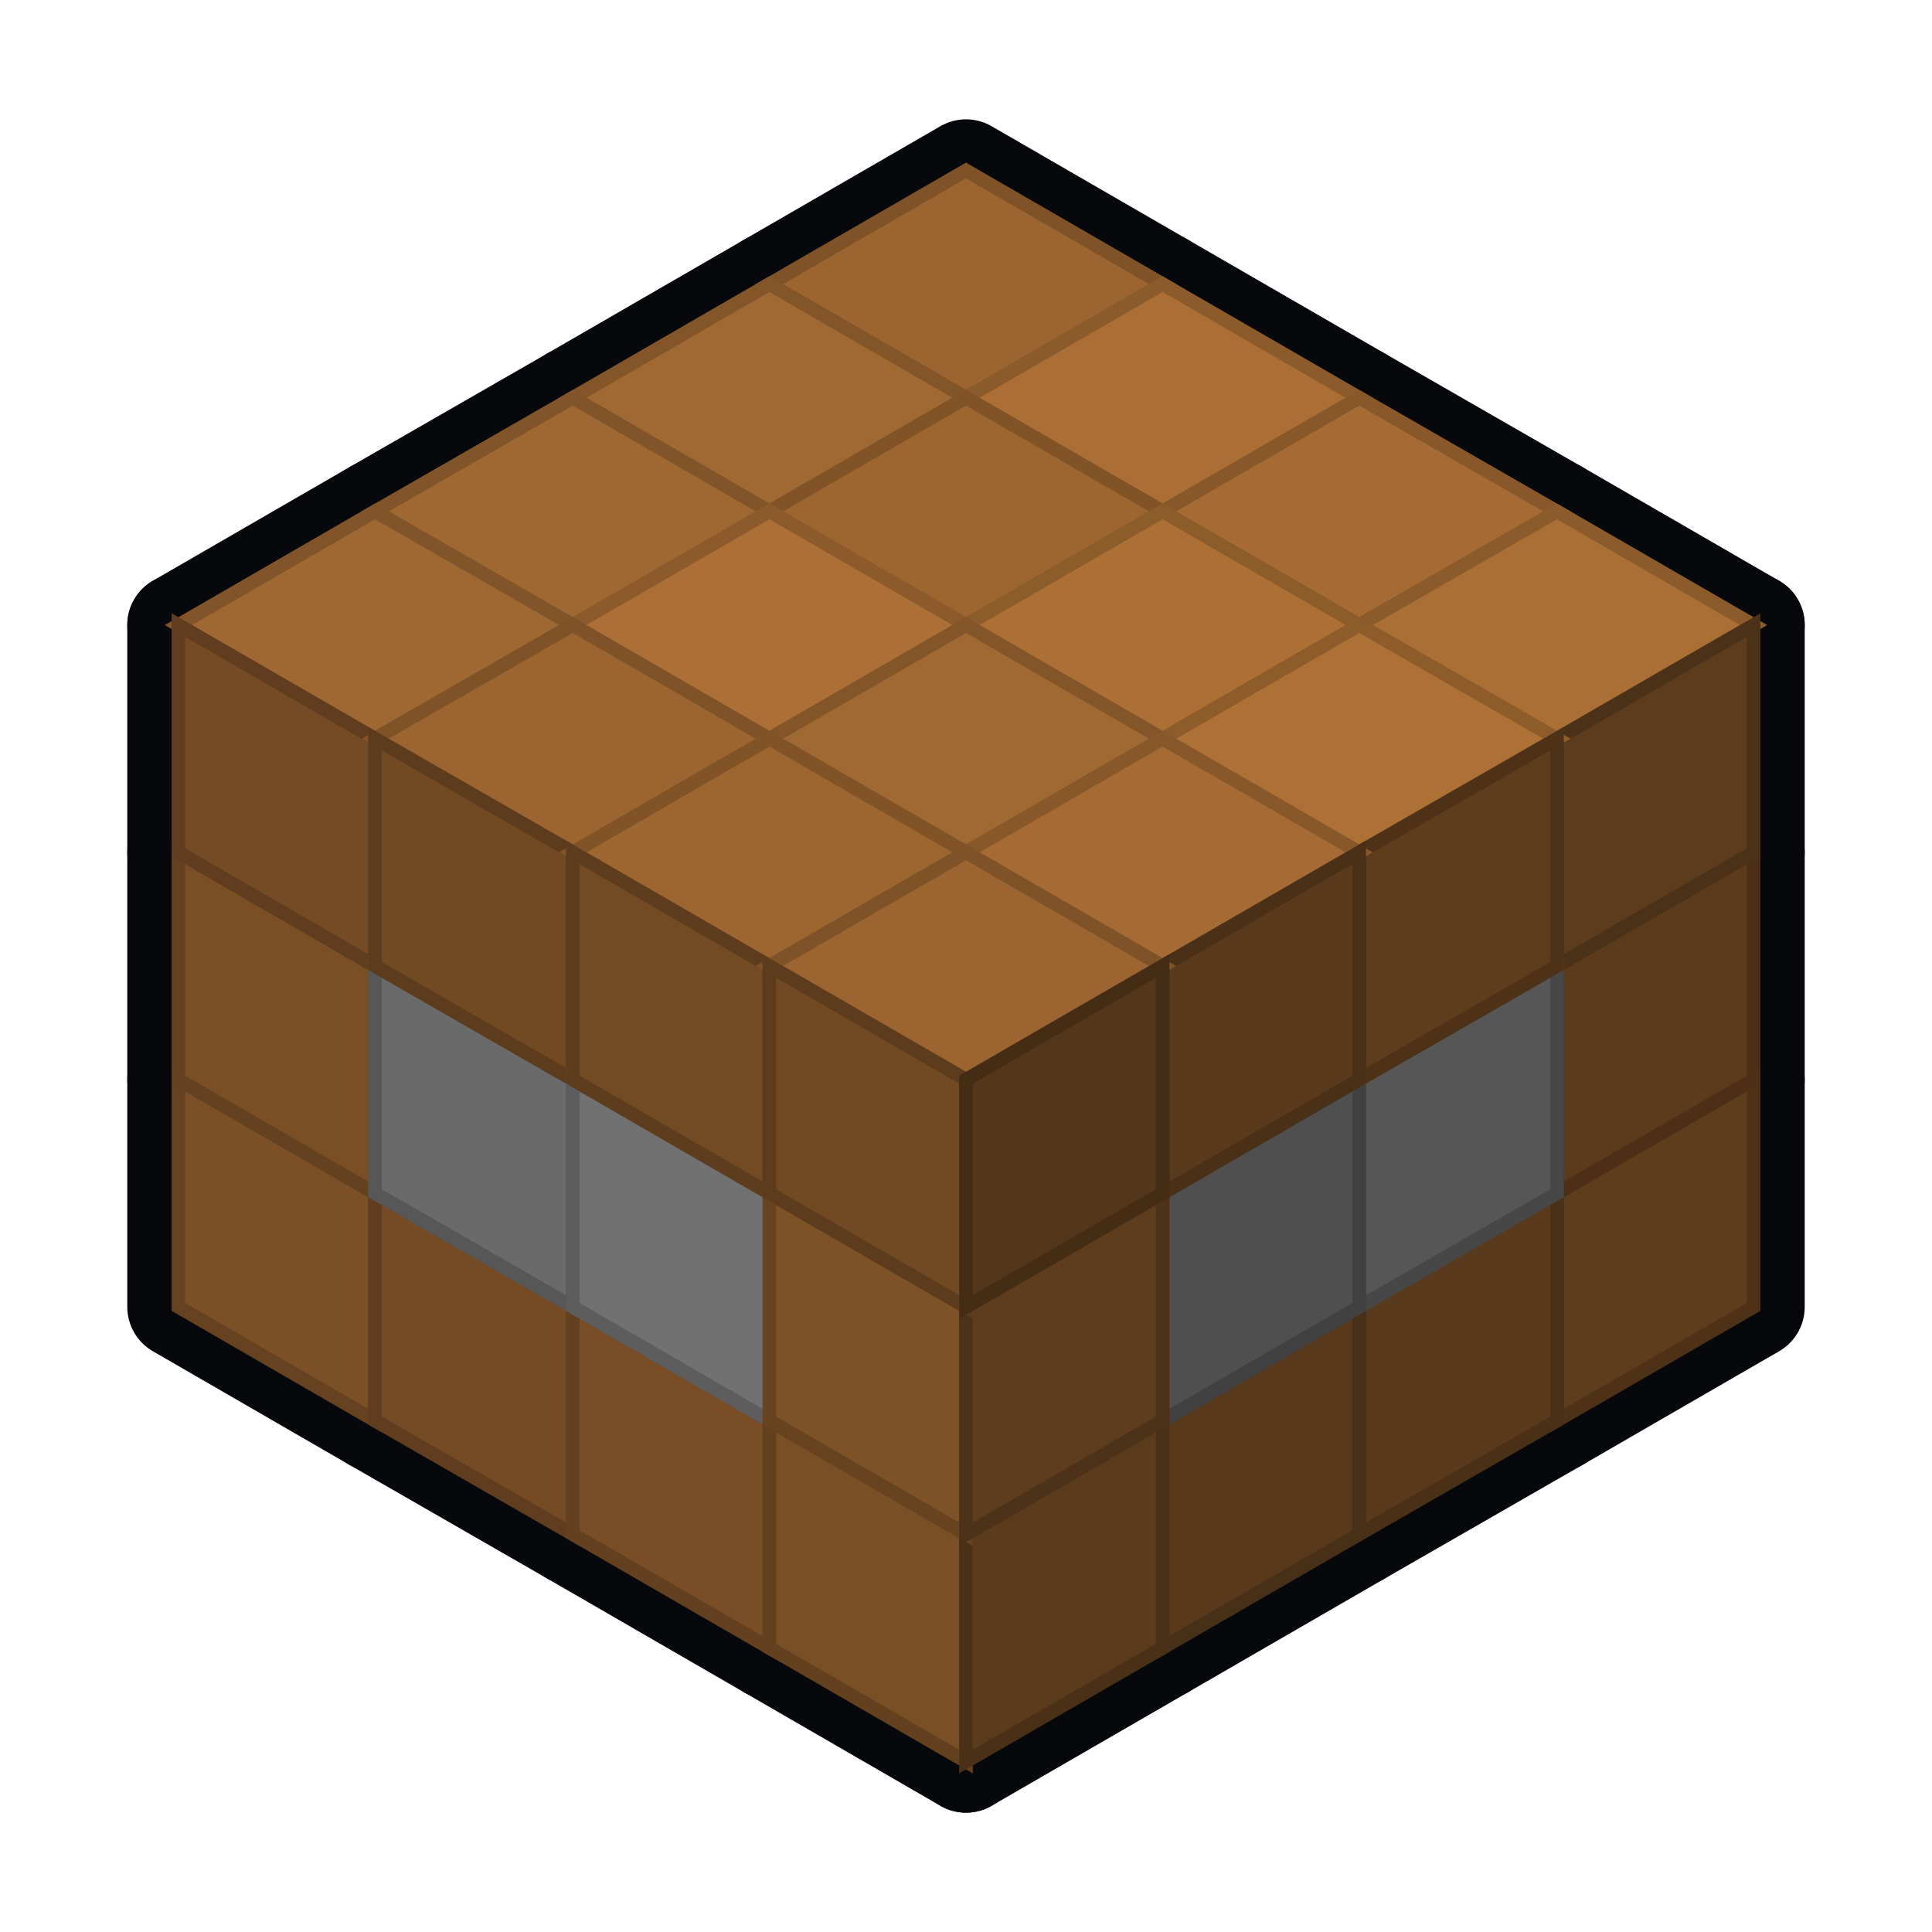
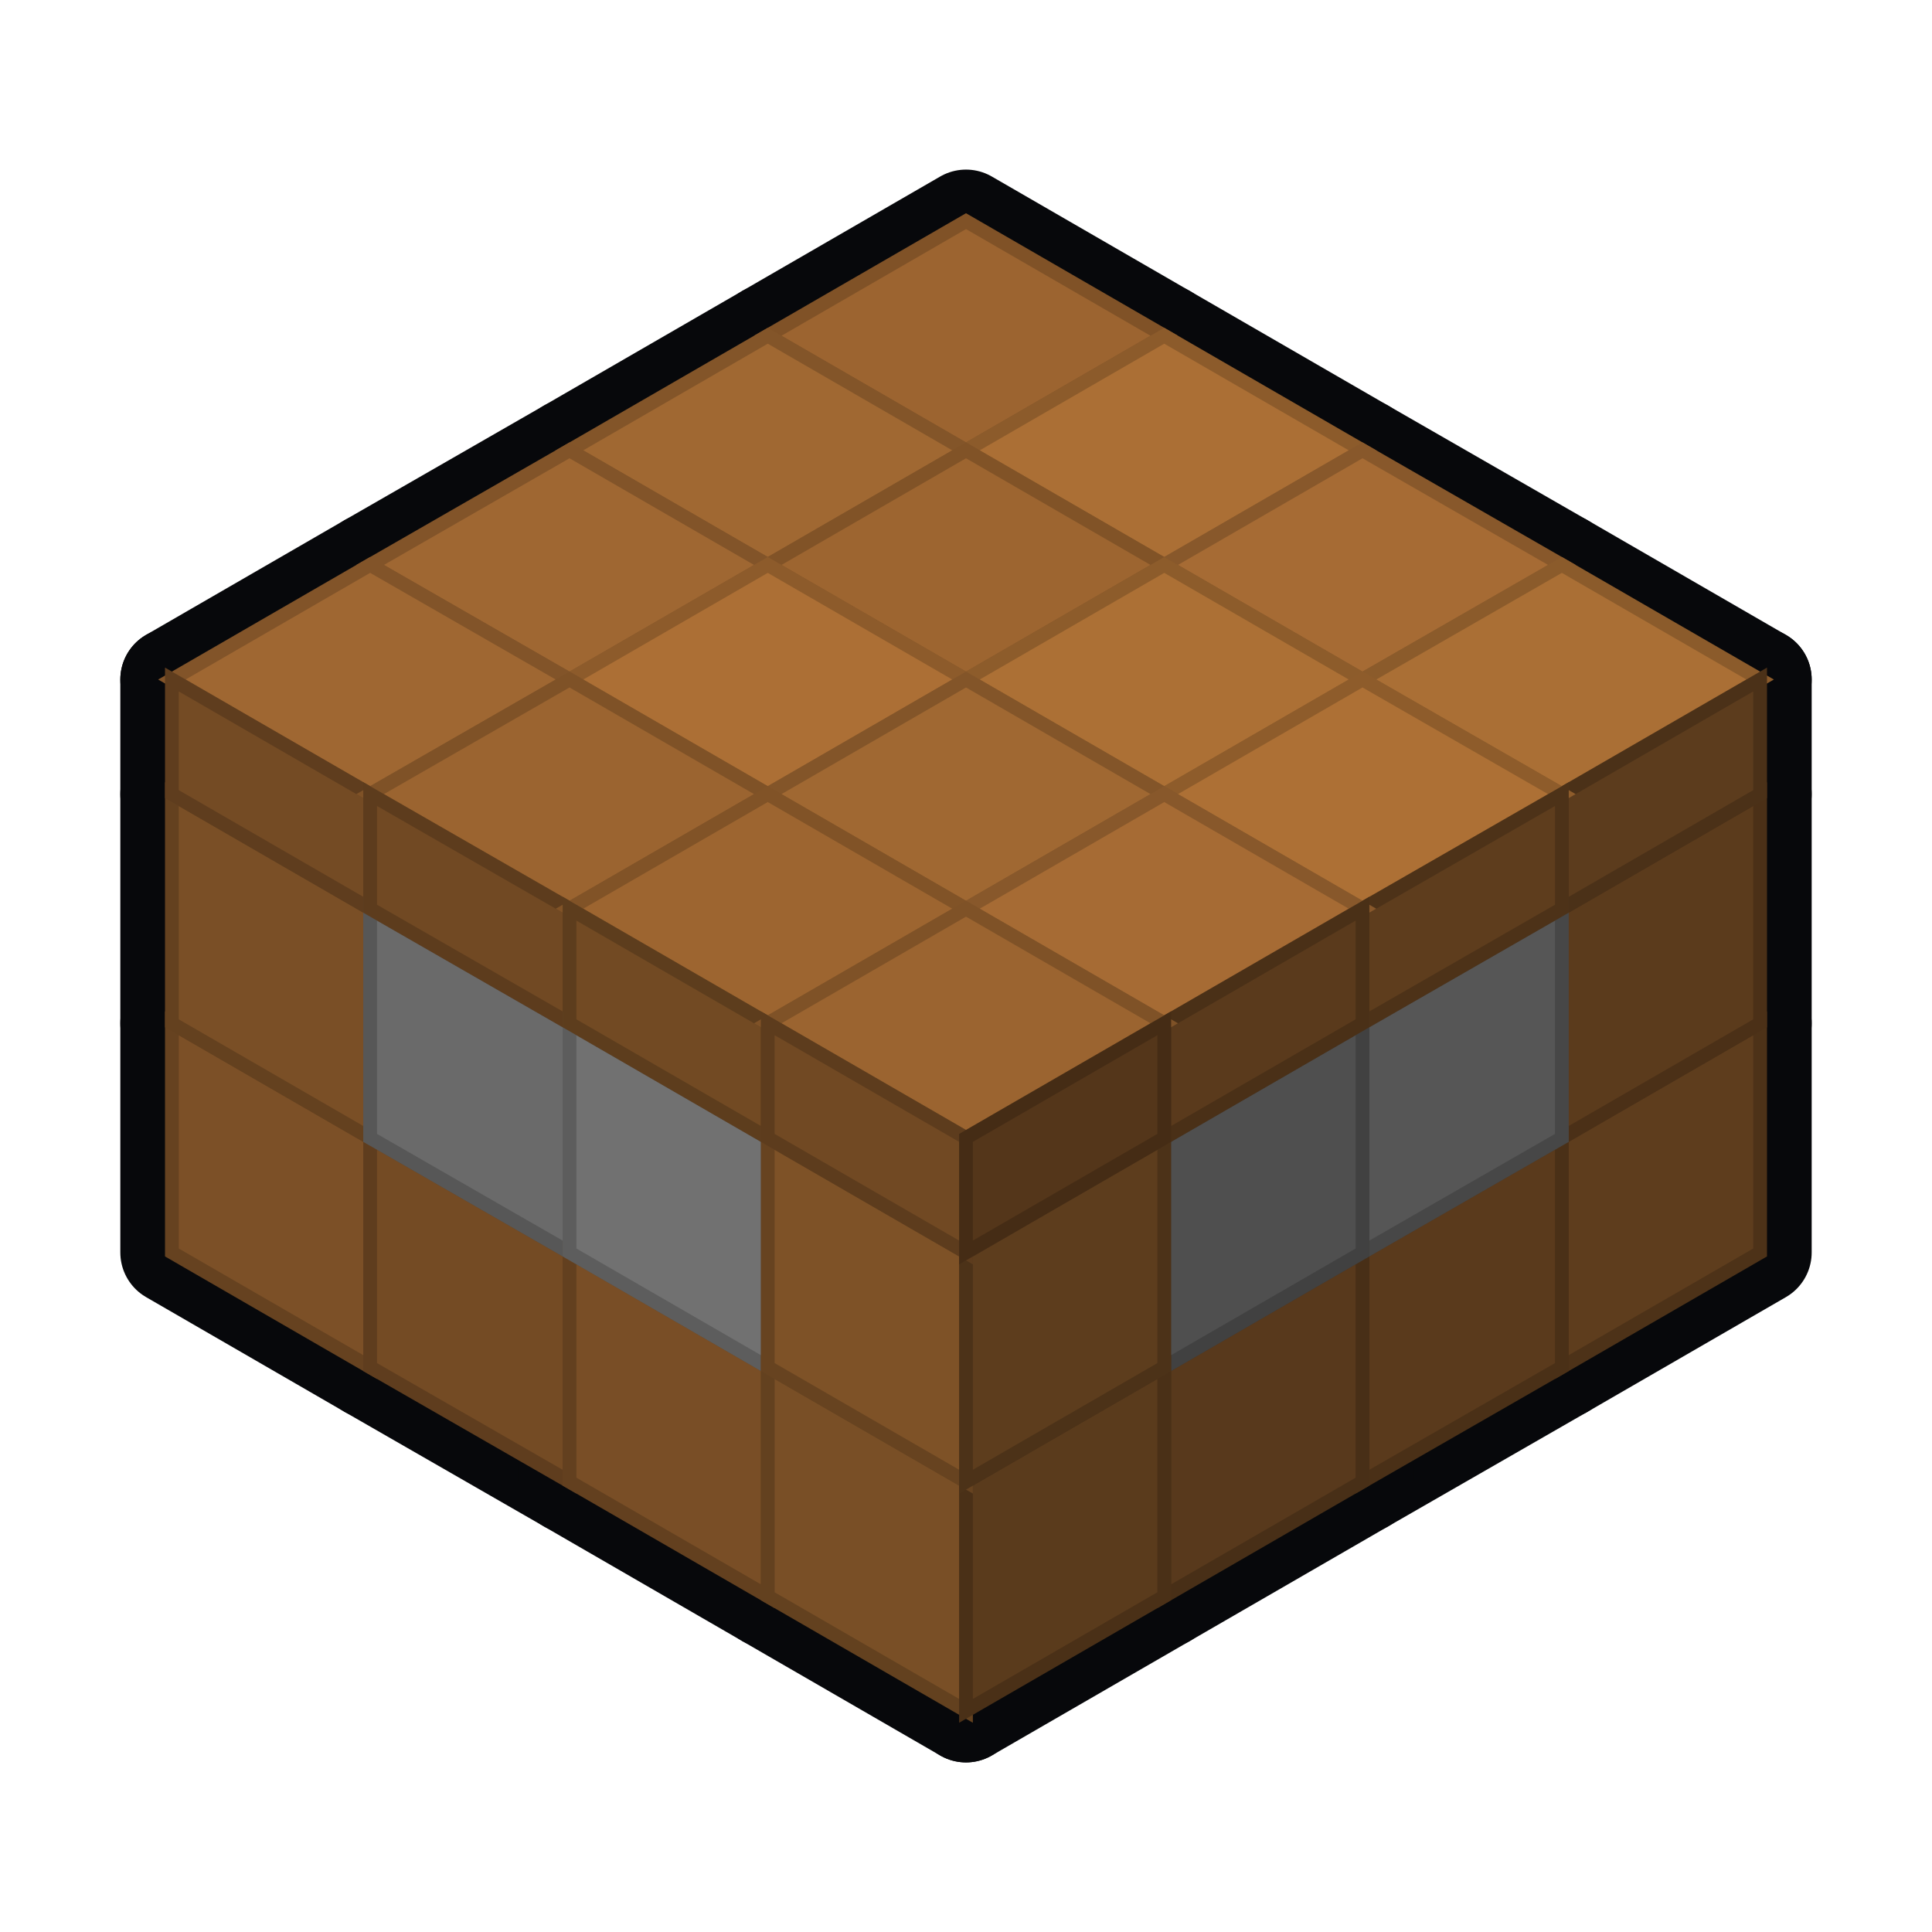
- <svg xmlns="http://www.w3.org/2000/svg" viewBox="-8.50 -5.50 17.00 17.00" width="160" height="160">
+ <svg xmlns="http://www.w3.org/2000/svg" viewBox="-8.43 -4.93 16.86 16.86" width="160" height="160">
  <g fill="#07080b" stroke="#07080b" stroke-width="0.9" stroke-linejoin="round">
-     <polygon points="0,-4 1.73,-3 0,-2 -1.73,-3" />
+     <polygon points="0,-3 1.73,-2 0,-1 -1.73,-2" />
    <polygon points="0,2 1.73,3 1.73,5 0,4" />
    <polygon points="-1.73,3 0,2 0,4 -1.73,5" />
    <polygon points="0,0 1.73,1 1.73,3 0,2" />
    <polygon points="-1.73,1 0,0 0,2 -1.73,3" />
-     <polygon points="1.73,-3 3.46,-2 1.73,-1 0,-2" />
-     <polygon points="-1.73,-3 0,-2 -1.73,-1 -3.46,-2" />
+     <polygon points="1.73,-2 3.46,-1 1.73,0 0,-1" />
+     <polygon points="-1.73,-2 0,-1 -1.73,0 -3.46,-1" />
    <polygon points="1.73,3 3.46,4 3.46,6 1.73,5" />
    <polygon points="-3.46,4 -1.73,3 -1.73,5 -3.46,6" />
    <polygon points="1.73,1 3.46,2 3.46,4 1.73,3" />
    <polygon points="-3.46,2 -1.73,1 -1.73,3 -3.46,4" />
-     <polygon points="3.46,-2 5.2,-1 3.46,0 1.73,-1" />
-     <polygon points="0,-2 1.73,-1 0,0 -1.73,-1" />
-     <polygon points="-3.46,-2 -1.73,-1 -3.46,0 -5.2,-1" />
+     <polygon points="3.46,-1 5.2,0 3.46,1 1.73,0" />
+     <polygon points="0,-1 1.73,0 0,1 -1.73,0" />
+     <polygon points="-3.46,-1 -1.73,0 -3.46,1 -5.2,0" />
    <polygon points="5.2,5 6.93,4 6.93,6 5.2,7" />
    <polygon points="-6.93,4 -5.2,5 -5.2,7 -6.93,6" />
    <polygon points="5.2,3 6.93,2 6.93,4 5.2,5" />
    <polygon points="-6.93,2 -5.2,3 -5.2,5 -6.93,4" />
-     <polygon points="5.2,-1 6.93,0 5.2,1 3.46,0" />
-     <polygon points="5.2,1 6.93,0 6.93,2 5.2,3" />
-     <polygon points="1.73,-1 3.46,0 1.73,1 0,0" />
-     <polygon points="-1.73,-1 0,0 -1.73,1 -3.46,0" />
-     <polygon points="-5.2,-1 -3.46,0 -5.2,1 -6.93,0" />
-     <polygon points="-6.93,0 -5.2,1 -5.2,3 -6.93,2" />
+     <polygon points="5.2,0 6.93,1 5.2,2 3.46,1" />
+     <polygon points="5.2,2 6.93,1 6.93,2 5.2,3" />
+     <polygon points="1.73,0 3.46,1 1.73,2 0,1" />
+     <polygon points="-1.73,0 0,1 -1.73,2 -3.46,1" />
+     <polygon points="-5.2,0 -3.46,1 -5.2,2 -6.93,1" />
+     <polygon points="-6.93,1 -5.2,2 -5.2,3 -6.93,2" />
    <polygon points="3.46,6 5.2,5 5.2,7 3.46,8" />
    <polygon points="-5.2,5 -3.46,6 -3.46,8 -5.2,7" />
    <polygon points="3.46,4 5.2,3 5.2,5 3.46,6" />
    <polygon points="-5.2,3 -3.46,4 -3.46,6 -5.2,5" />
-     <polygon points="3.46,0 5.2,1 3.46,2 1.73,1" />
-     <polygon points="3.46,2 5.2,1 5.2,3 3.46,4" />
-     <polygon points="0,0 1.73,1 0,2 -1.73,1" />
-     <polygon points="-3.46,0 -1.73,1 -3.46,2 -5.2,1" />
-     <polygon points="-5.2,1 -3.46,2 -3.46,4 -5.2,3" />
+     <polygon points="3.46,1 5.2,2 3.46,3 1.73,2" />
+     <polygon points="3.46,3 5.2,2 5.2,3 3.46,4" />
+     <polygon points="0,1 1.73,2 0,3 -1.73,2" />
+     <polygon points="-3.46,1 -1.73,2 -3.46,3 -5.2,2" />
+     <polygon points="-5.2,2 -3.46,3 -3.46,4 -5.2,3" />
    <polygon points="1.73,7 3.46,6 3.46,8 1.73,9" />
    <polygon points="-3.46,6 -1.73,7 -1.73,9 -3.46,8" />
    <polygon points="1.73,5 3.46,4 3.46,6 1.73,7" />
    <polygon points="-3.46,4 -1.73,5 -1.73,7 -3.46,6" />
-     <polygon points="1.73,1 3.46,2 1.73,3 0,2" />
-     <polygon points="1.73,3 3.46,2 3.46,4 1.73,5" />
-     <polygon points="-1.73,1 0,2 -1.73,3 -3.46,2" />
-     <polygon points="-3.46,2 -1.73,3 -1.73,5 -3.46,4" />
+     <polygon points="1.73,2 3.46,3 1.73,4 0,3" />
+     <polygon points="1.73,4 3.46,3 3.46,4 1.73,5" />
+     <polygon points="-1.73,2 0,3 -1.73,4 -3.46,3" />
+     <polygon points="-3.46,3 -1.73,4 -1.73,5 -3.46,4" />
    <polygon points="-1.73,7 0,8 0,10 -1.73,9" />
    <polygon points="0,8 1.73,7 1.73,9 0,10" />
    <polygon points="-1.73,5 0,6 0,8 -1.73,7" />
    <polygon points="0,6 1.73,5 1.73,7 0,8" />
-     <polygon points="0,2 1.73,3 0,4 -1.73,3" />
-     <polygon points="-1.73,3 0,4 0,6 -1.73,5" />
-     <polygon points="0,4 1.73,3 1.73,5 0,6" />
+     <polygon points="0,3 1.73,4 0,5 -1.73,4" />
+     <polygon points="-1.73,4 0,5 0,6 -1.73,5" />
+     <polygon points="0,5 1.73,4 1.73,5 0,6" />
  </g>
-   <polygon points="0,-4 1.73,-3 0,-2 -1.73,-3" fill="#9c6430" stroke="#805227" stroke-width="0.12" />
+   <polygon points="0,-3 1.73,-2 0,-1 -1.73,-2" fill="#9c6430" stroke="#805227" stroke-width="0.12" />
  <polygon points="0,2 1.73,3 1.73,5 0,4" fill="#7e5227" stroke="#674320" stroke-width="0.12" />
  <polygon points="-1.73,3 0,2 0,4 -1.73,5" fill="#55371a" stroke="#462d15" stroke-width="0.12" />
  <polygon points="0,0 1.73,1 1.73,3 0,2" fill="#6c6c6c" stroke="#595959" stroke-width="0.12" />
  <polygon points="-1.73,1 0,0 0,2 -1.73,3" fill="#515151" stroke="#424242" stroke-width="0.12" />
-   <polygon points="1.73,-3 3.46,-2 1.73,-1 0,-2" fill="#ab6f35" stroke="#8c5b2b" stroke-width="0.12" />
-   <polygon points="-1.73,-3 0,-2 -1.73,-1 -3.46,-2" fill="#a06832" stroke="#835529" stroke-width="0.12" />
+   <polygon points="1.73,-2 3.46,-1 1.73,0 0,-1" fill="#ab6f35" stroke="#8c5b2b" stroke-width="0.12" />
+   <polygon points="-1.73,-2 0,-1 -1.73,0 -3.46,-1" fill="#a06832" stroke="#835529" stroke-width="0.12" />
  <polygon points="1.73,3 3.46,4 3.46,6 1.73,5" fill="#714923" stroke="#5d3c1d" stroke-width="0.12" />
  <polygon points="-3.46,4 -1.73,3 -1.73,5 -3.46,6" fill="#593a1c" stroke="#493017" stroke-width="0.12" />
  <polygon points="1.73,1 3.46,2 3.46,4 1.73,3" fill="#696969" stroke="#565656" stroke-width="0.12" />
  <polygon points="-3.46,2 -1.73,1 -1.73,3 -3.46,4" fill="#555555" stroke="#464646" stroke-width="0.12" />
-   <polygon points="3.46,-2 5.2,-1 3.46,0 1.73,-1" fill="#a66b34" stroke="#88582b" stroke-width="0.12" />
-   <polygon points="0,-2 1.73,-1 0,0 -1.73,-1" fill="#9d6530" stroke="#815327" stroke-width="0.12" />
-   <polygon points="-3.46,-2 -1.73,-1 -3.46,0 -5.2,-1" fill="#9f6732" stroke="#825429" stroke-width="0.12" />
+   <polygon points="3.46,-1 5.2,0 3.46,1 1.73,0" fill="#a66b34" stroke="#88582b" stroke-width="0.12" />
+   <polygon points="0,-1 1.73,0 0,1 -1.73,0" fill="#9d6530" stroke="#815327" stroke-width="0.12" />
+   <polygon points="-3.46,-1 -1.73,0 -3.46,1 -5.2,0" fill="#9f6732" stroke="#825429" stroke-width="0.12" />
  <polygon points="5.2,5 6.93,4 6.93,6 5.2,7" fill="#5e3d1d" stroke="#4d3218" stroke-width="0.12" />
  <polygon points="-6.93,4 -5.2,5 -5.2,7 -6.93,6" fill="#7c5027" stroke="#664220" stroke-width="0.12" />
  <polygon points="5.2,3 6.93,2 6.93,4 5.2,5" fill="#5b3b1c" stroke="#4b3017" stroke-width="0.12" />
  <polygon points="-6.93,2 -5.2,3 -5.2,5 -6.93,4" fill="#7a4f26" stroke="#64411f" stroke-width="0.12" />
-   <polygon points="5.2,-1 6.93,0 5.2,1 3.46,0" fill="#aa6f35" stroke="#8b5b2b" stroke-width="0.12" />
-   <polygon points="5.2,1 6.93,0 6.93,2 5.2,3" fill="#5c3c1d" stroke="#4b3118" stroke-width="0.12" />
-   <polygon points="1.73,-1 3.46,0 1.73,1 0,0" fill="#ac7035" stroke="#8d5c2b" stroke-width="0.12" />
-   <polygon points="-1.73,-1 0,0 -1.73,1 -3.46,0" fill="#ac6f35" stroke="#8d5b2b" stroke-width="0.12" />
-   <polygon points="-5.2,-1 -3.46,0 -5.2,1 -6.93,0" fill="#9f6732" stroke="#825429" stroke-width="0.12" />
-   <polygon points="-6.93,0 -5.2,1 -5.2,3 -6.93,2" fill="#744b24" stroke="#5f3d1e" stroke-width="0.12" />
+   <polygon points="5.2,0 6.93,1 5.2,2 3.46,1" fill="#aa6f35" stroke="#8b5b2b" stroke-width="0.12" />
+   <polygon points="5.2,2 6.93,1 6.93,2 5.2,3" fill="#5c3c1d" stroke="#4b3118" stroke-width="0.12" />
+   <polygon points="1.73,0 3.46,1 1.73,2 0,1" fill="#ac7035" stroke="#8d5c2b" stroke-width="0.12" />
+   <polygon points="-1.73,0 0,1 -1.73,2 -3.46,1" fill="#ac6f35" stroke="#8d5b2b" stroke-width="0.12" />
+   <polygon points="-5.2,0 -3.46,1 -5.2,2 -6.93,1" fill="#9f6732" stroke="#825429" stroke-width="0.12" />
+   <polygon points="-6.93,1 -5.2,2 -5.2,3 -6.93,2" fill="#744b24" stroke="#5f3d1e" stroke-width="0.12" />
  <polygon points="3.46,6 5.2,5 5.2,7 3.46,8" fill="#5a3a1c" stroke="#4a3017" stroke-width="0.12" />
  <polygon points="-5.2,5 -3.46,6 -3.46,8 -5.2,7" fill="#744b24" stroke="#5f3d1e" stroke-width="0.12" />
  <polygon points="3.46,4 5.2,3 5.2,5 3.46,6" fill="#565656" stroke="#474747" stroke-width="0.12" />
  <polygon points="-5.2,3 -3.46,4 -3.46,6 -5.2,5" fill="#6a6a6a" stroke="#575757" stroke-width="0.12" />
-   <polygon points="3.46,0 5.2,1 3.46,2 1.73,1" fill="#ad7035" stroke="#8e5c2b" stroke-width="0.12" />
-   <polygon points="3.46,2 5.2,1 5.2,3 3.46,4" fill="#5e3d1d" stroke="#4d3218" stroke-width="0.12" />
-   <polygon points="0,0 1.73,1 0,2 -1.73,1" fill="#a06832" stroke="#835529" stroke-width="0.12" />
-   <polygon points="-3.46,0 -1.73,1 -3.46,2 -5.2,1" fill="#9b6430" stroke="#7f5227" stroke-width="0.12" />
-   <polygon points="-5.2,1 -3.46,2 -3.46,4 -5.2,3" fill="#714923" stroke="#5d3c1d" stroke-width="0.12" />
+   <polygon points="3.46,1 5.2,2 3.46,3 1.73,2" fill="#ad7035" stroke="#8e5c2b" stroke-width="0.12" />
+   <polygon points="3.46,3 5.2,2 5.2,3 3.46,4" fill="#5e3d1d" stroke="#4d3218" stroke-width="0.12" />
+   <polygon points="0,1 1.73,2 0,3 -1.73,2" fill="#a06832" stroke="#835529" stroke-width="0.12" />
+   <polygon points="-3.46,1 -1.73,2 -3.46,3 -5.2,2" fill="#9b6430" stroke="#7f5227" stroke-width="0.12" />
+   <polygon points="-5.2,2 -3.46,3 -3.46,4 -5.2,3" fill="#714923" stroke="#5d3c1d" stroke-width="0.12" />
  <polygon points="1.73,7 3.46,6 3.46,8 1.73,9" fill="#58391c" stroke="#482f17" stroke-width="0.12" />
  <polygon points="-3.46,6 -1.73,7 -1.73,9 -3.46,8" fill="#794e26" stroke="#63401f" stroke-width="0.12" />
  <polygon points="1.73,5 3.46,4 3.46,6 1.73,7" fill="#4f4f4f" stroke="#414141" stroke-width="0.12" />
  <polygon points="-3.46,4 -1.73,5 -1.73,7 -3.46,6" fill="#717171" stroke="#5d5d5d" stroke-width="0.12" />
-   <polygon points="1.73,1 3.46,2 1.73,3 0,2" fill="#a66b34" stroke="#88582b" stroke-width="0.12" />
-   <polygon points="1.73,3 3.46,2 3.46,4 1.73,5" fill="#5a3a1c" stroke="#4a3017" stroke-width="0.12" />
-   <polygon points="-1.73,1 0,2 -1.73,3 -3.46,2" fill="#9d6530" stroke="#815327" stroke-width="0.12" />
-   <polygon points="-3.46,2 -1.73,3 -1.73,5 -3.46,4" fill="#724a23" stroke="#5d3d1d" stroke-width="0.12" />
+   <polygon points="1.73,2 3.46,3 1.73,4 0,3" fill="#a66b34" stroke="#88582b" stroke-width="0.12" />
+   <polygon points="1.73,4 3.46,3 3.46,4 1.73,5" fill="#5a3a1c" stroke="#4a3017" stroke-width="0.12" />
+   <polygon points="-1.73,2 0,3 -1.73,4 -3.46,3" fill="#9d6530" stroke="#815327" stroke-width="0.12" />
+   <polygon points="-3.46,3 -1.73,4 -1.73,5 -3.46,4" fill="#724a23" stroke="#5d3d1d" stroke-width="0.12" />
  <polygon points="-1.73,7 0,8 0,10 -1.73,9" fill="#794f26" stroke="#63411f" stroke-width="0.12" />
  <polygon points="0,8 1.73,7 1.73,9 0,10" fill="#5a3b1c" stroke="#4a3017" stroke-width="0.12" />
  <polygon points="-1.73,5 0,6 0,8 -1.73,7" fill="#7e5227" stroke="#674320" stroke-width="0.12" />
  <polygon points="0,6 1.73,5 1.73,7 0,8" fill="#5d3d1d" stroke="#4c3218" stroke-width="0.12" />
-   <polygon points="0,2 1.73,3 0,4 -1.73,3" fill="#9b6430" stroke="#7f5227" stroke-width="0.12" />
-   <polygon points="-1.73,3 0,4 0,6 -1.73,5" fill="#714923" stroke="#5d3c1d" stroke-width="0.12" />
-   <polygon points="0,4 1.73,3 1.73,5 0,6" fill="#54361a" stroke="#452c15" stroke-width="0.12" />
+   <polygon points="0,3 1.73,4 0,5 -1.73,4" fill="#9b6430" stroke="#7f5227" stroke-width="0.12" />
+   <polygon points="-1.73,4 0,5 0,6 -1.73,5" fill="#714923" stroke="#5d3c1d" stroke-width="0.12" />
+   <polygon points="0,5 1.73,4 1.73,5 0,6" fill="#54361a" stroke="#452c15" stroke-width="0.12" />
</svg>
